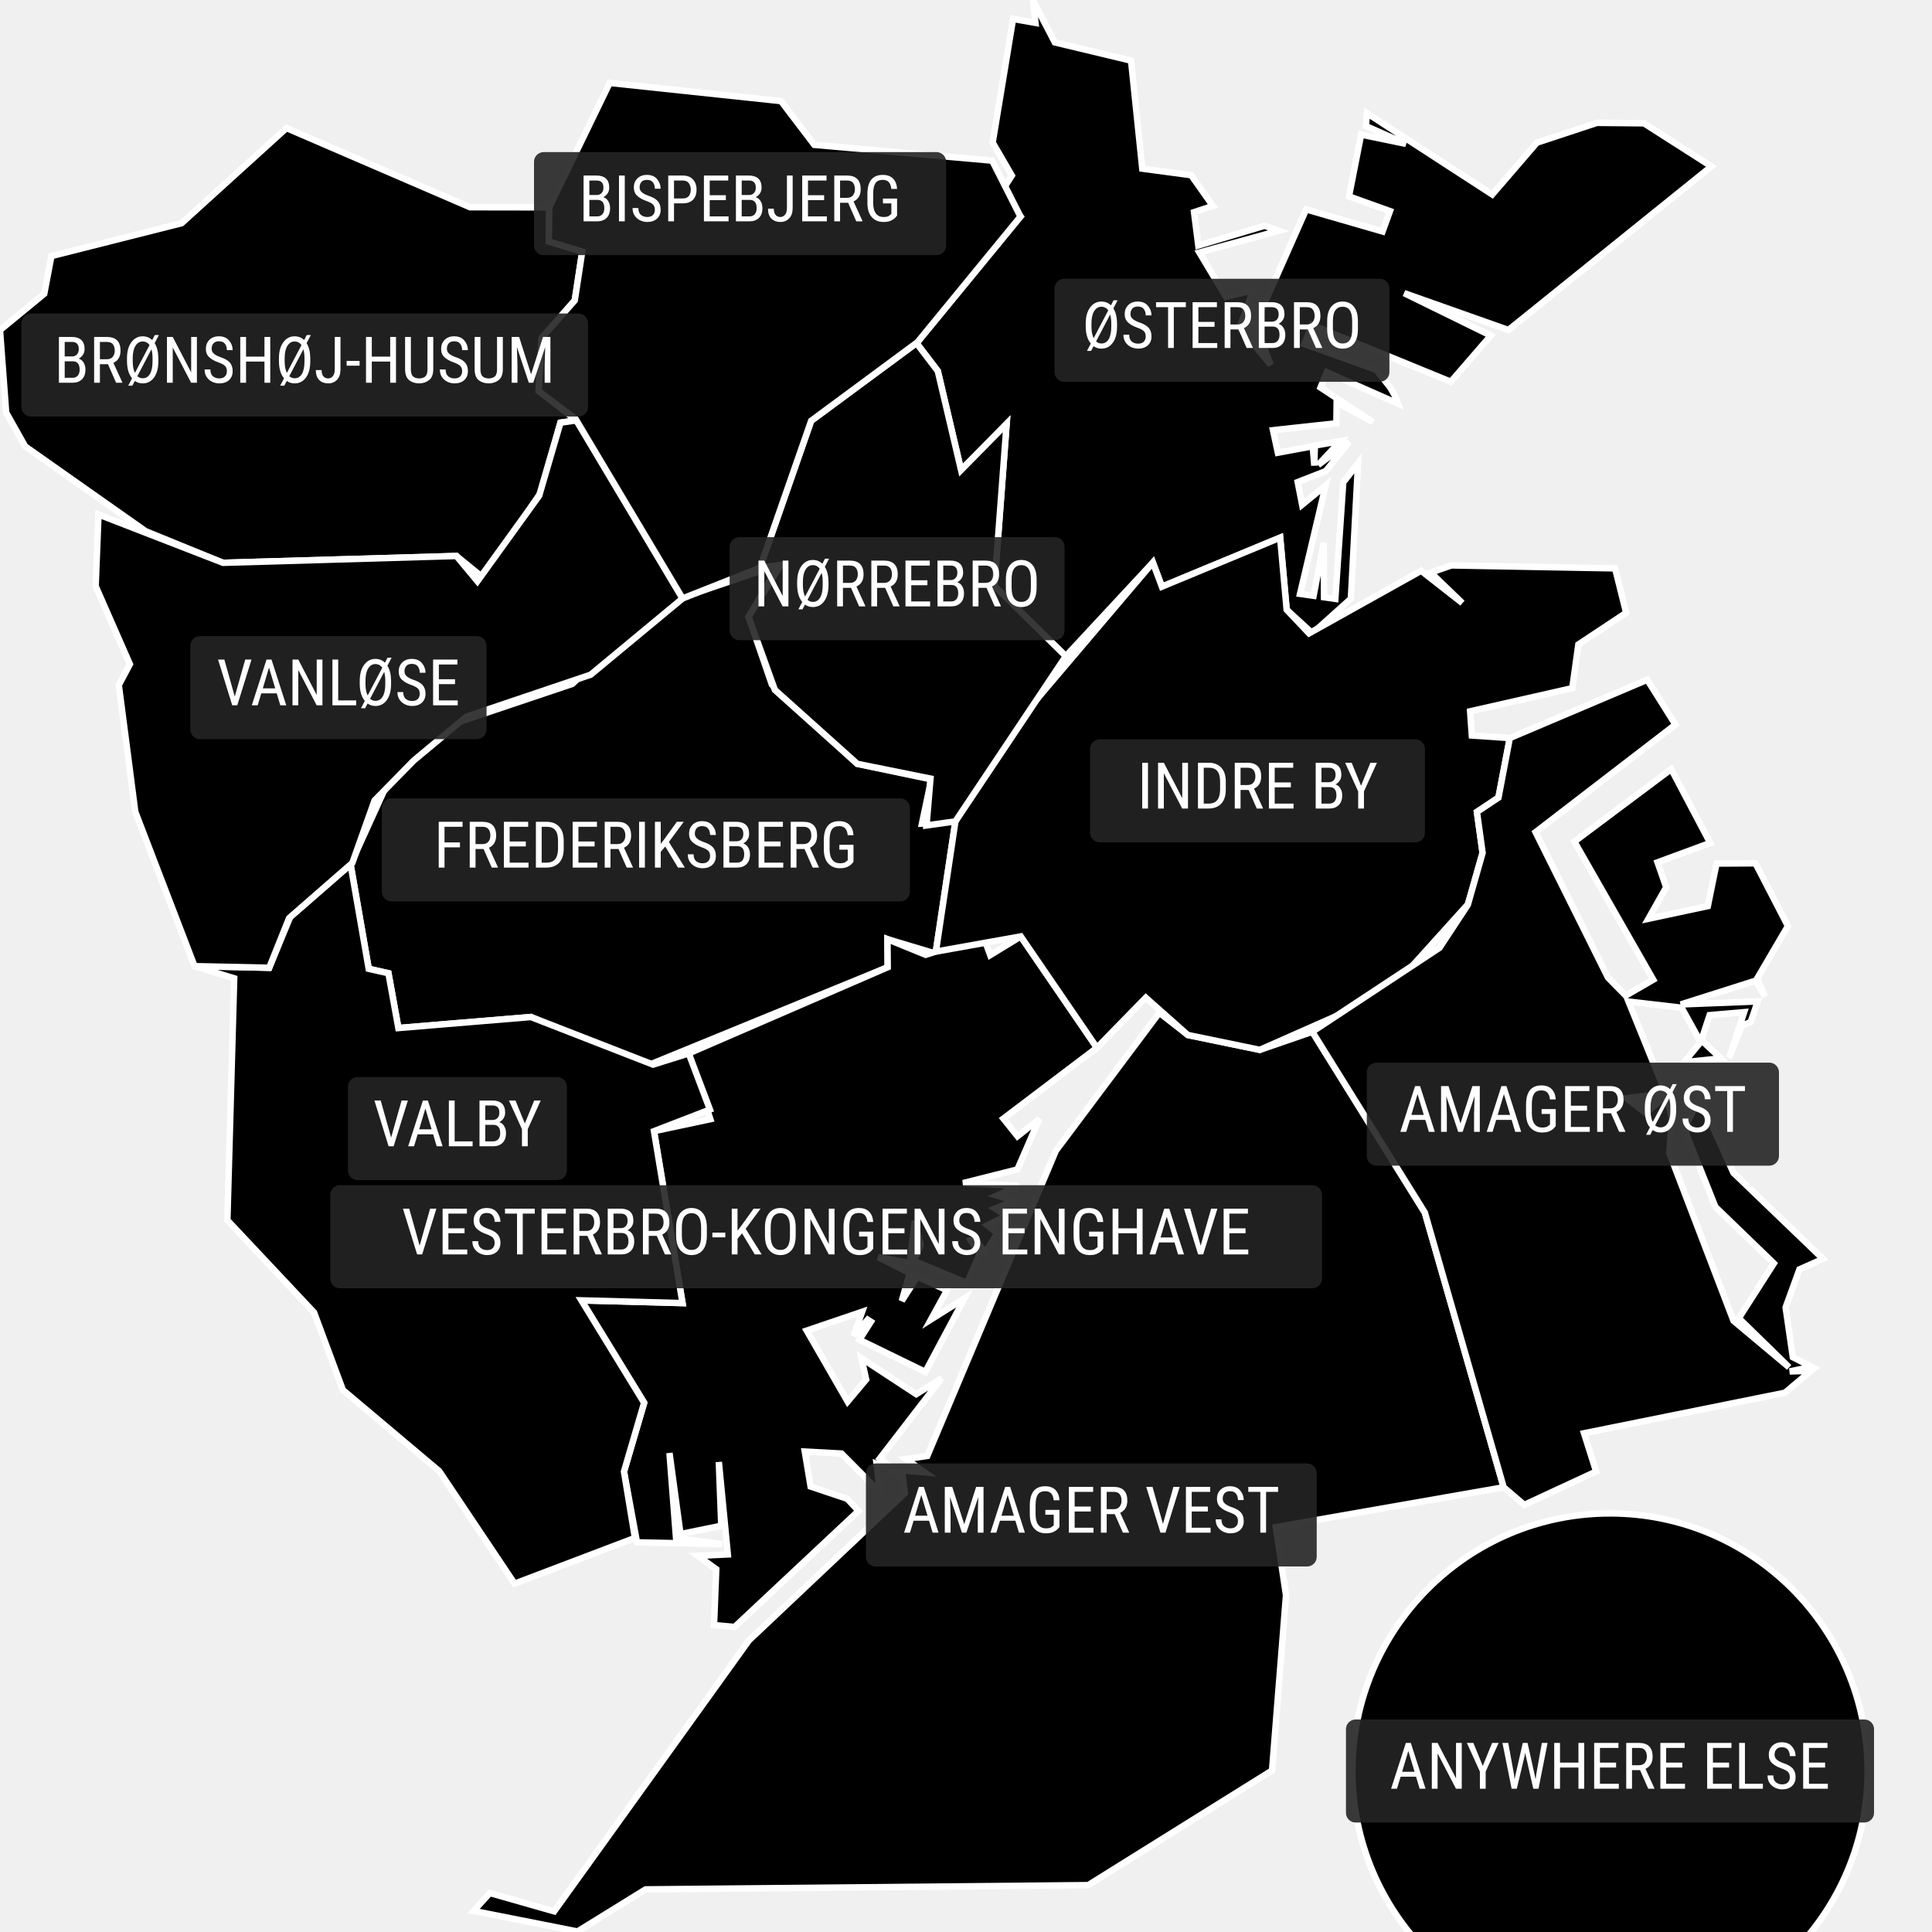
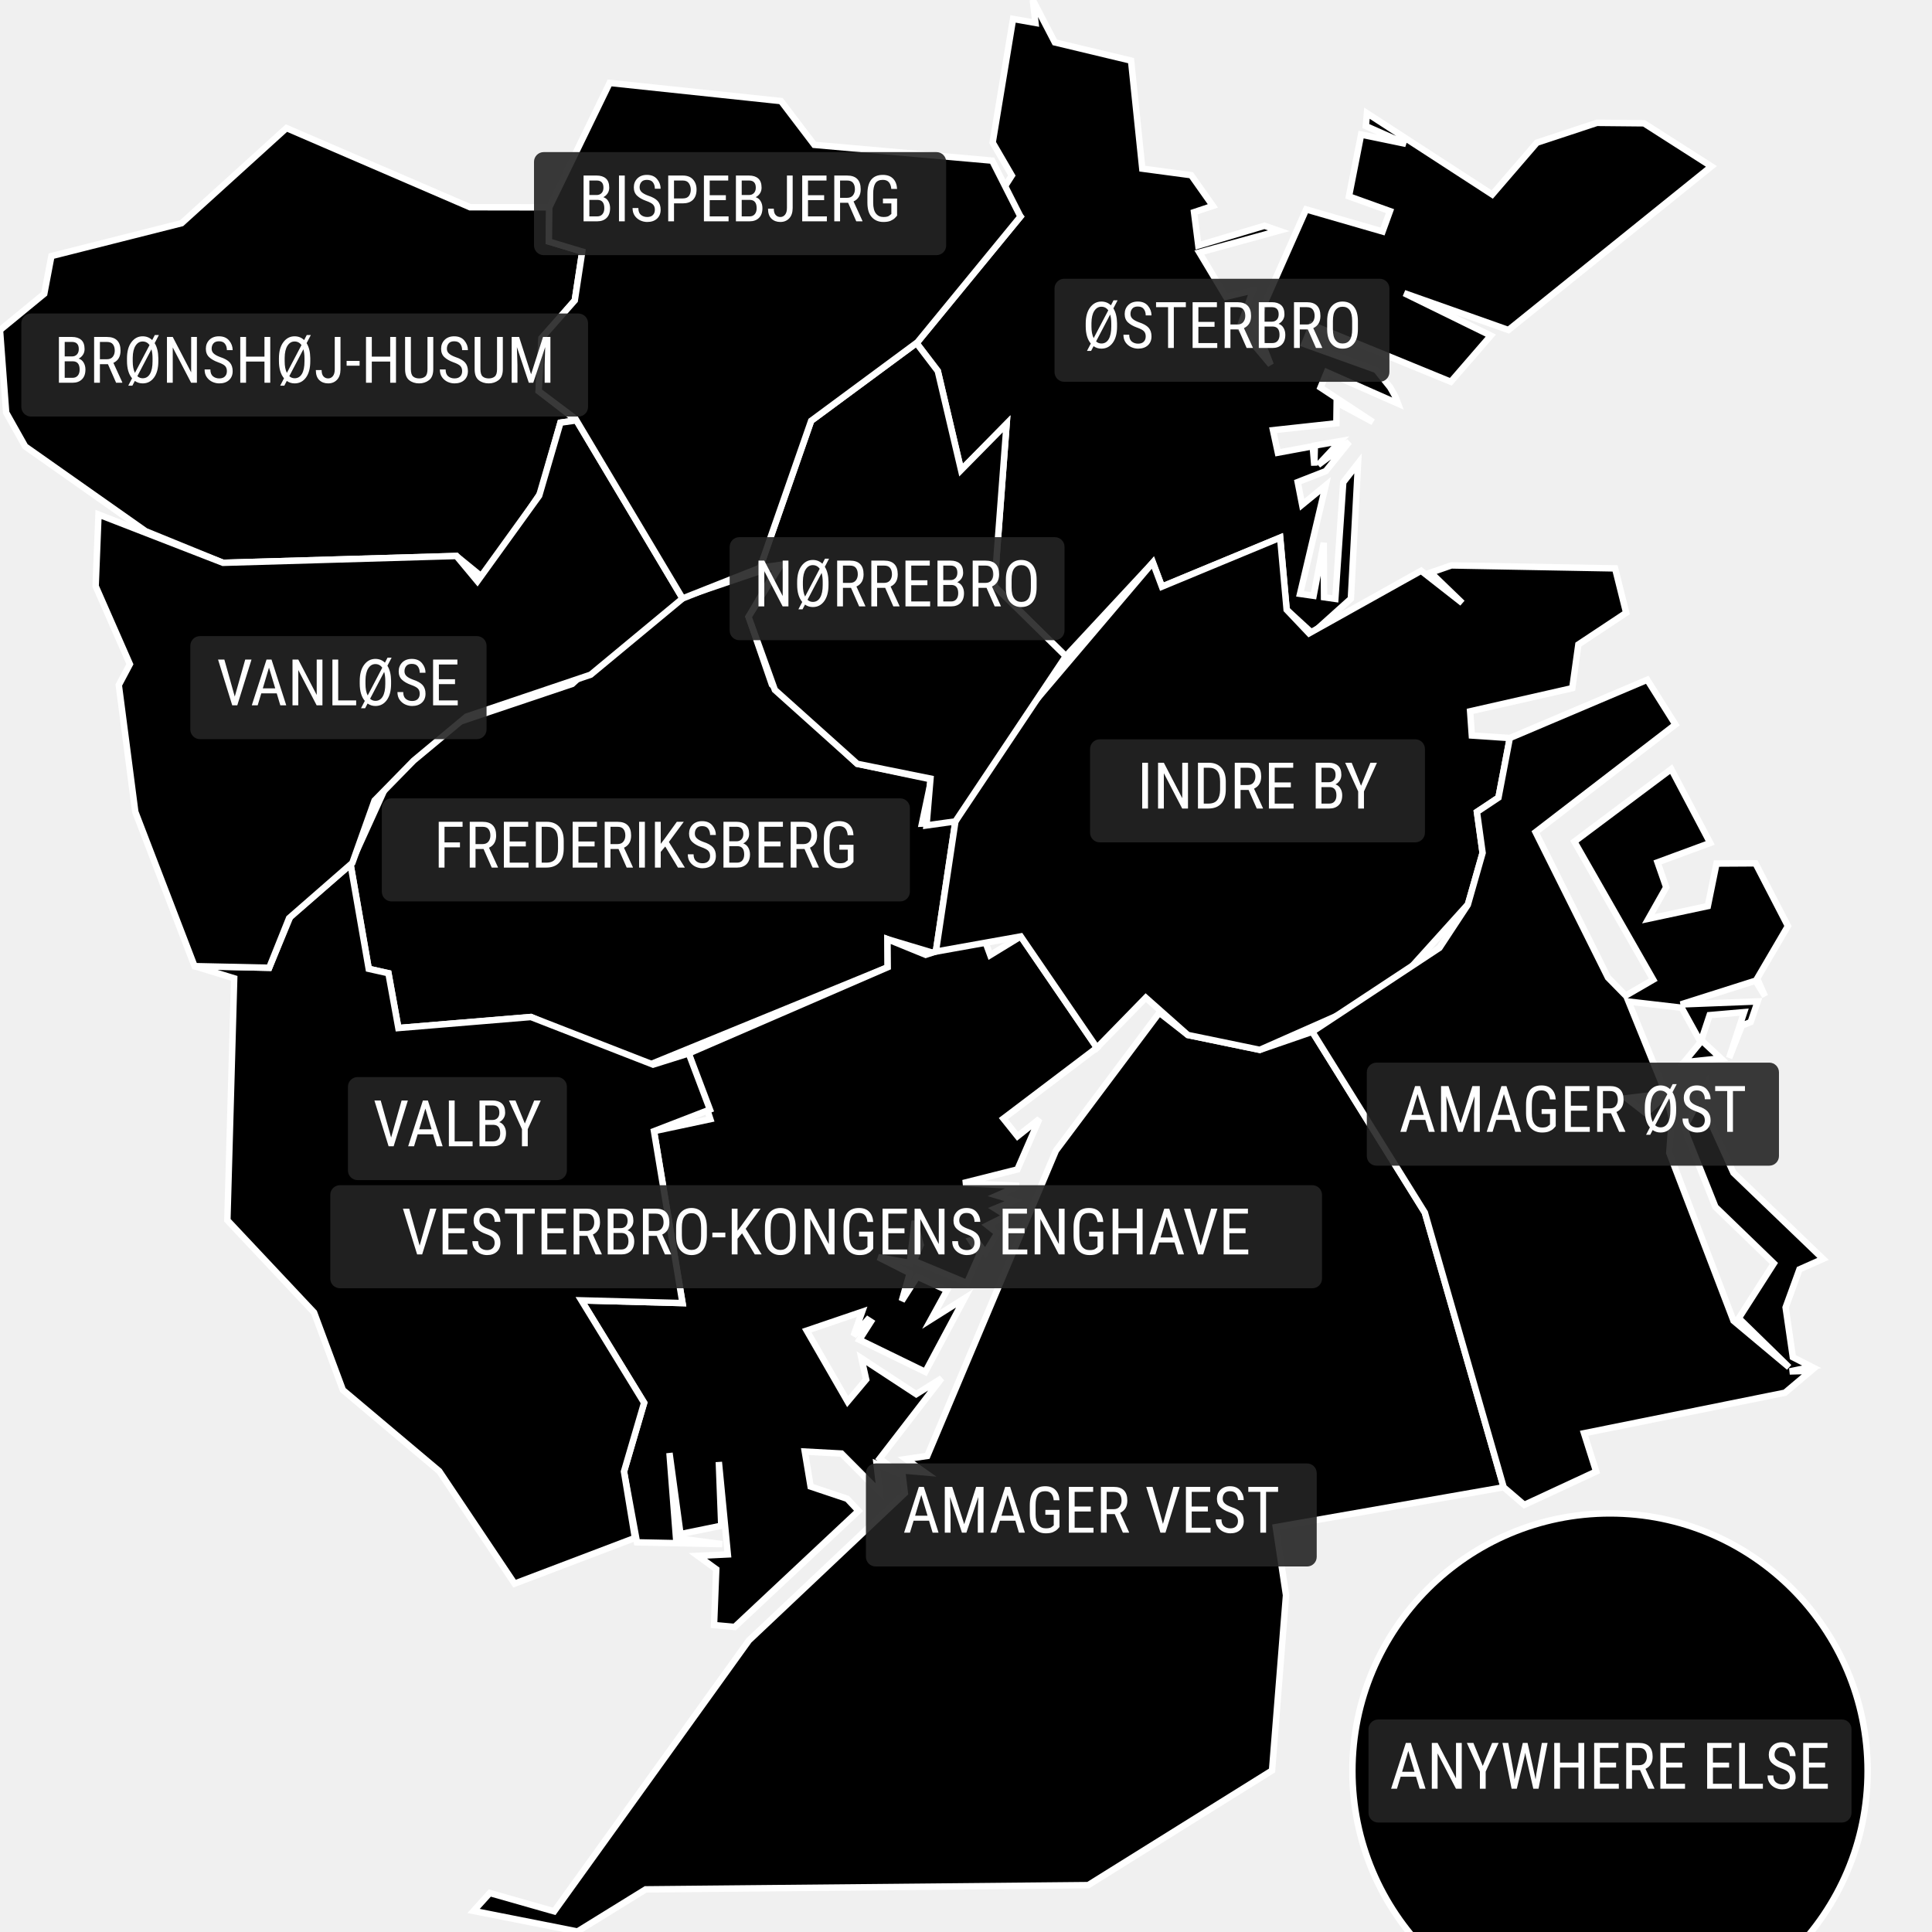
<svg xmlns="http://www.w3.org/2000/svg" viewBox="0 0 600 600">
  <path d="M 286.327,255.77 L 296.708,255.093 L 290.551,296.157 L 275.615,291.679 L 275.684,300.383 L 199.902,331.392 L 164.885,315.843 L 123.717,319.267 L 120.632,302.246 L 114.511,300.878 L 108.873,268.439 L 121.285,241.141 L 140.473,224.919 L 177.705,212.407 L 204.372,188.11 L 241.945,175.363 L 232.479,191.556 L 239.719,212.615 L 266.232,237.21 L 289.218,242.036 L 286.327,255.77 Z" data-district="Frederiksberg" data-district-id="F" fill="black" stroke="white" stroke-width="2" />
  <path d="M 368.882,321.422 L 360.031,314.506 L 327.917,357.363 L 287.979,452.15 L 281.363,453.117 L 287.23,457.269 L 280.158,456.652 L 281.008,463.723 L 232.589,509.445 L 172.105,593.584 L 152.109,587.89 L 147.079,593.461 L 179.341,599.843 L 200.519,586.761 L 337.956,585.445 L 395.044,549.845 L 399.383,495.407 L 396.209,474.258 L 466.981,461.883 L 442.503,376.595 L 407.553,320.424 L 391.247,326.041 L 368.882,321.422 Z" data-district="Amager Vest" data-district-id="10" fill="black" stroke="white" stroke-width="2" />
  <path d="M 263.116,465.464 L 266.625,469.208 L 228.157,505.262 L 221.752,504.678 L 222.436,487.349 L 216.721,483.182 L 226.033,482.734 L 223.241,454.042 L 223.997,473.828 L 211.333,476.425 L 207.912,451.242 L 209.949,477.68 L 224.307,479.544 L 197.825,478.991 L 193.783,457.012 L 200.044,435.647 L 180.558,403.842 L 211.959,404.682 L 203.104,351.295 L 220.596,347.568 L 213.887,327.148 L 275.684,300.382 L 275.615,291.679 L 287.486,296.522 L 305.326,290.639 L 307.518,296.618 L 317.009,290.816 L 340.659,325.385 L 311.608,347.39 L 316.002,352.875 L 322.779,347.494 L 315.964,363.178 L 299.103,367.419 L 316.416,368.278 L 309.601,371.285 L 314.959,372.883 L 309.005,375.321 L 312.593,377.567 L 306.634,380.534 L 309.7,382.969 L 306.003,389.036 L 302.792,384.793 L 301.435,385.173 L 304.253,389.399 L 300.294,398.44 L 283.834,391.578 L 285.921,386.628 L 284.035,379.166 L 282.566,392.212 L 272.737,390.427 L 282.525,395.39 L 280.055,404.016 L 284.864,396.477 L 294.103,400.71 L 289.118,409.779 L 299.558,403.207 L 287.36,426.048 L 266.885,416.079 L 270.458,410.478 L 269.468,409.842 L 265.074,414.861 L 267.743,407.381 L 250.538,413.232 L 263.241,435.267 L 268.994,428.417 L 267.521,421.806 L 284.546,432.972 L 292.427,428.043 L 273.208,452.967 L 279.614,457.878 L 272.23,454.662 L 273.229,463.365 L 261.346,451.414 L 249.937,450.796 L 251.744,461.654 L 263.116,465.464 Z" data-district="Vesterbro-Kongens Enghave" data-district-id="4" fill="black" stroke="white" stroke-width="2" />
  <path d="M 411.728,146.313 L 403.013,149.715 L 404.389,156.741 L 411.702,150.747 L 403.74,184.426 L 407.944,185.026 L 411.098,168.567 L 411.201,185.492 L 414.696,185.991 L 417.157,149.799 L 421.753,143.888 L 419.526,185.938 L 407.576,196.681 L 399.578,189.35 L 397.564,166.967 L 360.842,182.189 L 358.033,174.702 L 330.988,203.795 L 308.815,181.987 L 312.616,131.618 L 298.471,145.982 L 291.238,115.231 L 284.628,106.553 L 316.916,67.254 L 310.622,60.161 L 314.234,54.514 L 308.28,44.275 L 314.615,5.877 L 321.569,7.108 L 320.747,0.0 L 327.588,13.168 L 351.264,18.831 L 354.747,52.376 L 369.929,54.406 L 376.668,63.947 L 370.821,65.896 L 372.142,76.237 L 392.71,70.117 L 397.143,71.658 L 372.474,78.429 L 380.726,92.169 L 389.116,90.187 L 384.952,101.768 L 394.624,113.284 L 389.788,100.819 L 405.646,65.035 L 429.368,71.894 L 431.668,65.566 L 418.931,60.989 L 422.706,41.796 L 436.631,44.679 L 424.168,39.145 L 424.522,35.15 L 463.431,60.403 L 477.288,44.316 L 495.94,38.151 L 510.557,38.294 L 531.49,51.678 L 468.455,102.486 L 436.073,91.036 L 462.979,104.221 L 450.564,118.559 L 407.458,100.901 L 405.065,106.855 L 427.381,114.863 L 431.73,120.298 L 433.352,123.16 L 434.168,125.345 L 412.06,115.584 L 410.096,120.358 L 426.413,131.093 L 415.115,125.008 L 415.022,131.459 L 395.342,133.598 L 396.853,140.59 L 407.678,138.592 L 408.169,144.592 L 408.338,138.363 L 416.272,136.986 L 409.376,144.384 L 419.034,137.216 L 411.728,146.313 Z" data-district="Østerbro" data-district-id="2" fill="black" stroke="white" stroke-width="2" />
  <path d="M 202.817,330.622 L 164.885,315.843 L 123.717,319.267 L 120.632,302.246 L 114.511,300.878 L 108.874,268.439 L 90.209,284.559 L 83.596,300.547 L 60.419,300.044 L 72.73,303.826 L 70.612,378.957 L 97.53,407.598 L 106.484,431.676 L 136.411,456.883 L 159.809,491.817 L 197.184,477.618 L 193.783,457.012 L 200.044,435.647 L 180.558,403.842 L 211.959,404.682 L 203.104,351.295 L 220.476,344.583 L 213.887,327.148 L 202.817,330.622 Z" data-district="Valby" data-district-id="5" fill="black" stroke="white" stroke-width="2" />
  <path d="M 45.216,164.965 L 69.274,174.786 L 141.746,172.672 L 150.14,179.516 L 167.878,153.079 L 174.058,131.257 L 179.028,130.557 L 167.287,121.443 L 168.195,105.003 L 178.5,93.304 L 180.817,78.132 L 170.456,75.02 L 170.581,64.399 L 145.975,64.358 L 88.962,39.776 L 56.4,69.315 L 15.967,79.53 L 13.741,91.235 L 0.0,102.522 L 1.91,128.128 L 7.824,138.638 L 45.216,164.965 Z" data-district="Brønshøj-Husum" data-district-id="7" fill="black" stroke="white" stroke-width="2" />
  <path d="M 128.469,236.205 L 144.88,222.546 L 183.437,209.531 L 211.988,185.852 L 179.028,130.557 L 174.058,131.257 L 167.448,153.926 L 148.272,180.511 L 141.746,172.672 L 69.274,174.786 L 30.592,159.773 L 29.701,182.031 L 40.336,206.265 L 36.893,212.748 L 42.009,252.11 L 60.419,300.044 L 83.596,300.547 L 89.78,285.135 L 109.422,267.993 L 116.324,248.607 L 128.469,236.205 Z" data-district="Vanløse" data-district-id="6" fill="black" stroke="white" stroke-width="2" />
  <path d="M 450.743,175.593 L 501.584,176.52 L 505.024,190.309 L 490.175,200.156 L 488.285,213.712 L 456.562,220.903 L 457.09,228.419 L 468.886,229.209 L 465.363,247.702 L 458.677,252.153 L 460.435,264.865 L 455.896,280.812 L 430.892,308.512 L 391.247,326.041 L 368.882,321.422 L 355.828,309.843 L 340.659,325.385 L 317.009,290.816 L 290.644,295.528 L 296.708,255.093 L 309.176,232.254 L 358.033,174.702 L 360.842,182.189 L 397.564,166.967 L 399.578,189.35 L 406.54,196.69 L 441.344,177.261 L 454.135,187.281 L 444.328,177.819 L 450.743,175.593 Z" data-district="Indre By" data-district-id="1" fill="black" stroke="white" stroke-width="2" />
  <path d="M 238.962,181.12 L 232.478,191.556 L 240.641,214.255 L 266.233,237.211 L 288.966,241.804 L 287.736,256.346 L 296.708,255.093 L 330.988,203.795 L 308.815,181.987 L 312.616,131.618 L 298.471,145.982 L 291.238,115.231 L 284.628,106.553 L 251.914,130.688 L 236.005,176.336 L 242.534,175.392 L 238.962,181.12 Z" data-district="Nørrebro" data-district-id="3" fill="black" stroke="white" stroke-width="2" />
  <path d="M 242.55,31.39 L 189.337,25.755 L 170.581,64.399 L 170.456,75.02 L 180.817,78.132 L 178.5,93.304 L 168.195,105.003 L 167.287,121.443 L 178.707,130.044 L 211.988,185.852 L 236.005,176.336 L 251.914,130.688 L 284.935,106.271 L 316.916,67.254 L 308.128,49.889 L 252.89,44.985 L 242.55,31.39 Z" data-district="Bispebjerg" data-district-id="8" fill="black" stroke="white" stroke-width="2" />
  <path d="M 505.753,311.046 L 522.251,312.96 L 528.149,323.629 L 522.995,329.889 L 534.443,328.689 L 528.363,323.033 L 530.938,315.266 L 541.662,314.327 L 536.997,328.552 L 540.965,318.516 L 543.687,317.404 L 545.879,311.003 L 521.988,311.938 L 545.198,304.569 L 548.138,309.41 L 545.692,303.906 L 555.257,287.593 L 545.181,268.111 L 533.072,268.184 L 530.382,281.393 L 511.924,285.335 L 517.458,275.543 L 514.764,267.812 L 531.117,261.784 L 519.017,238.854 L 488.933,261.374 L 513.423,304.249 L 504.883,309.204 L 499.374,303.587 L 476.887,258.43 L 520.326,225.021 L 511.571,211.108 L 468.886,229.209 L 465.363,247.702 L 458.677,252.153 L 460.435,264.865 L 455.837,281.002 L 447.046,294.355 L 407.553,320.424 L 442.503,376.595 L 466.981,461.883 L 473.368,467.358 L 495.703,456.989 L 491.938,445.108 L 554.356,432.517 L 562.41,425.722 L 555.808,425.911 L 562.642,424.48 L 556.785,421.492 L 554.54,406.028 L 558.837,394.216 L 566.165,390.966 L 538.334,364.218 L 529.069,343.785 L 528.676,341.799 L 530.662,338.026 L 530.244,336.39 L 523.305,349.955 L 523.886,352.619 L 532.739,374.823 L 550.892,392.363 L 539.998,409.375 L 555.619,424.623 L 538.359,410.176 L 518.41,358.039 L 519.193,347.28 L 517.486,340.095 L 511.161,345.761 L 505.131,341.059 L 517.316,339.567 L 505.753,311.046 Z" data-district="Amager Øst" data-district-id="9" fill="black" stroke="white" stroke-width="2" />
  <rect x="268.92" y="454.487" width="140" height="32" rx="3" fill="#242424" fill-opacity="0.9" pointer-events="none" data-district="Amager Vest" data-district-id="F" />
  <text x="338.92" y="470.487" text-anchor="middle" dominant-baseline="middle" fill="#ffffff" font-size="20px" font-family="Roboto Condensed, sans-serif" pointer-events="none" data-district="Amager Vest" data-district-id="F">AMAGER VEST</text>
  <rect x="102.567" y="368.077" width="308" height="32" rx="3" fill="#242424" fill-opacity="0.9" pointer-events="none" data-district="Vesterbro-Kongens Enghave" data-district-id="F" />
  <text x="256.567" y="384.077" text-anchor="middle" dominant-baseline="middle" fill="#ffffff" font-size="20px" font-family="Roboto Condensed, sans-serif" pointer-events="none" data-district="Vesterbro-Kongens Enghave" data-district-id="F">VESTERBRO-KONGENS ENGHAVE</text>
  <rect x="327.495" y="86.571" width="104" height="32" rx="3" fill="#242424" fill-opacity="0.9" pointer-events="none" data-district="Østerbro" data-district-id="F" />
  <text x="379.495" y="102.571" text-anchor="middle" dominant-baseline="middle" fill="#ffffff" font-size="20px" font-family="Roboto Condensed, sans-serif" pointer-events="none" data-district="Østerbro" data-district-id="F">ØSTERBRO</text>
  <rect x="108.055" y="334.492" width="68" height="32" rx="3" fill="#242424" fill-opacity="0.9" pointer-events="none" data-district="Valby" data-district-id="F" />
  <text x="142.055" y="350.492" text-anchor="middle" dominant-baseline="middle" fill="#ffffff" font-size="20px" font-family="Roboto Condensed, sans-serif" pointer-events="none" data-district="Valby" data-district-id="F">VALBY</text>
  <rect x="6.624" y="97.366" width="176" height="32" rx="3" fill="#242424" fill-opacity="0.9" pointer-events="none" data-district="Brønshøj-Husum" data-district-id="F" />
  <text x="94.624" y="113.366" text-anchor="middle" dominant-baseline="middle" fill="#ffffff" font-size="20px" font-family="Roboto Condensed, sans-serif" pointer-events="none" data-district="Brønshøj-Husum" data-district-id="F">BRØNSHØJ-HUSUM</text>
  <rect x="59.103" y="197.547" width="92" height="32" rx="3" fill="#242424" fill-opacity="0.9" pointer-events="none" data-district="Vanløse" data-district-id="F" />
  <text x="105.103" y="213.547" text-anchor="middle" dominant-baseline="middle" fill="#ffffff" font-size="20px" font-family="Roboto Condensed, sans-serif" pointer-events="none" data-district="Vanløse" data-district-id="F">VANLØSE</text>
  <rect x="338.529" y="229.599" width="104" height="32" rx="3" fill="#242424" fill-opacity="0.9" pointer-events="none" data-district="Indre By" data-district-id="F" />
  <text x="390.529" y="245.599" text-anchor="middle" dominant-baseline="middle" fill="#ffffff" font-size="20px" font-family="Roboto Condensed, sans-serif" pointer-events="none" data-district="Indre By" data-district-id="F">INDRE BY</text>
  <rect x="226.599" y="166.822" width="104" height="32" rx="3" fill="#242424" fill-opacity="0.9" pointer-events="none" data-district="Nørrebro" data-district-id="F" />
  <text x="278.599" y="182.822" text-anchor="middle" dominant-baseline="middle" fill="#ffffff" font-size="20px" font-family="Roboto Condensed, sans-serif" pointer-events="none" data-district="Nørrebro" data-district-id="F">NØRREBRO</text>
  <rect x="165.841" y="47.238" width="128" height="32" rx="3" fill="#242424" fill-opacity="0.9" pointer-events="none" data-district="Bispebjerg" data-district-id="F" />
  <text x="229.841" y="63.238" text-anchor="middle" dominant-baseline="middle" fill="#ffffff" font-size="20px" font-family="Roboto Condensed, sans-serif" pointer-events="none" data-district="Bispebjerg" data-district-id="F">BISPEBJERG</text>
  <rect x="424.473" y="330.011" width="128" height="32" rx="3" fill="#242424" fill-opacity="0.9" pointer-events="none" data-district="Amager Øst" data-district-id="F" />
  <text x="488.473" y="346.011" text-anchor="middle" dominant-baseline="middle" fill="#ffffff" font-size="20px" font-family="Roboto Condensed, sans-serif" pointer-events="none" data-district="Amager Øst" data-district-id="F">AMAGER ØST</text>
  <rect x="118.577" y="247.939" width="164" height="32" rx="3" fill="#242424" fill-opacity="0.9" pointer-events="none" data-district="Frederiksberg" data-district-id="F" />
  <circle cx="500.0" cy="550.0" r="80.0" data-district="Anywhere Else" data-district-id="X" fill="black" stroke="white" stroke-width="2" />
  <text x="200.577" y="263.939" text-anchor="middle" dominant-baseline="middle" fill="#ffffff" font-size="20px" font-family="Roboto Condensed, sans-serif" pointer-events="none" data-district="Frederiksberg" data-district-id="F">FREDERIKSBERG</text>
-   <rect x="418.0" y="534.0" width="164" height="32" rx="3" fill="#242424" fill-opacity="0.9" pointer-events="none" data-district="Anywhere Else" data-district-id="X" />
+   <rect x="425.0" y="534.0" width="150" height="32" rx="3" fill="#242424" fill-opacity="0.9" pointer-events="none" data-district="Anywhere Else" data-district-id="X" />
  <text x="500.0" y="550.0" text-anchor="middle" dominant-baseline="middle" fill="#ffffff" font-size="20px" font-family="Roboto Condensed, sans-serif" pointer-events="none" data-district="Anywhere Else" data-district-id="X">ANYWHERE ELSE</text>
</svg>
